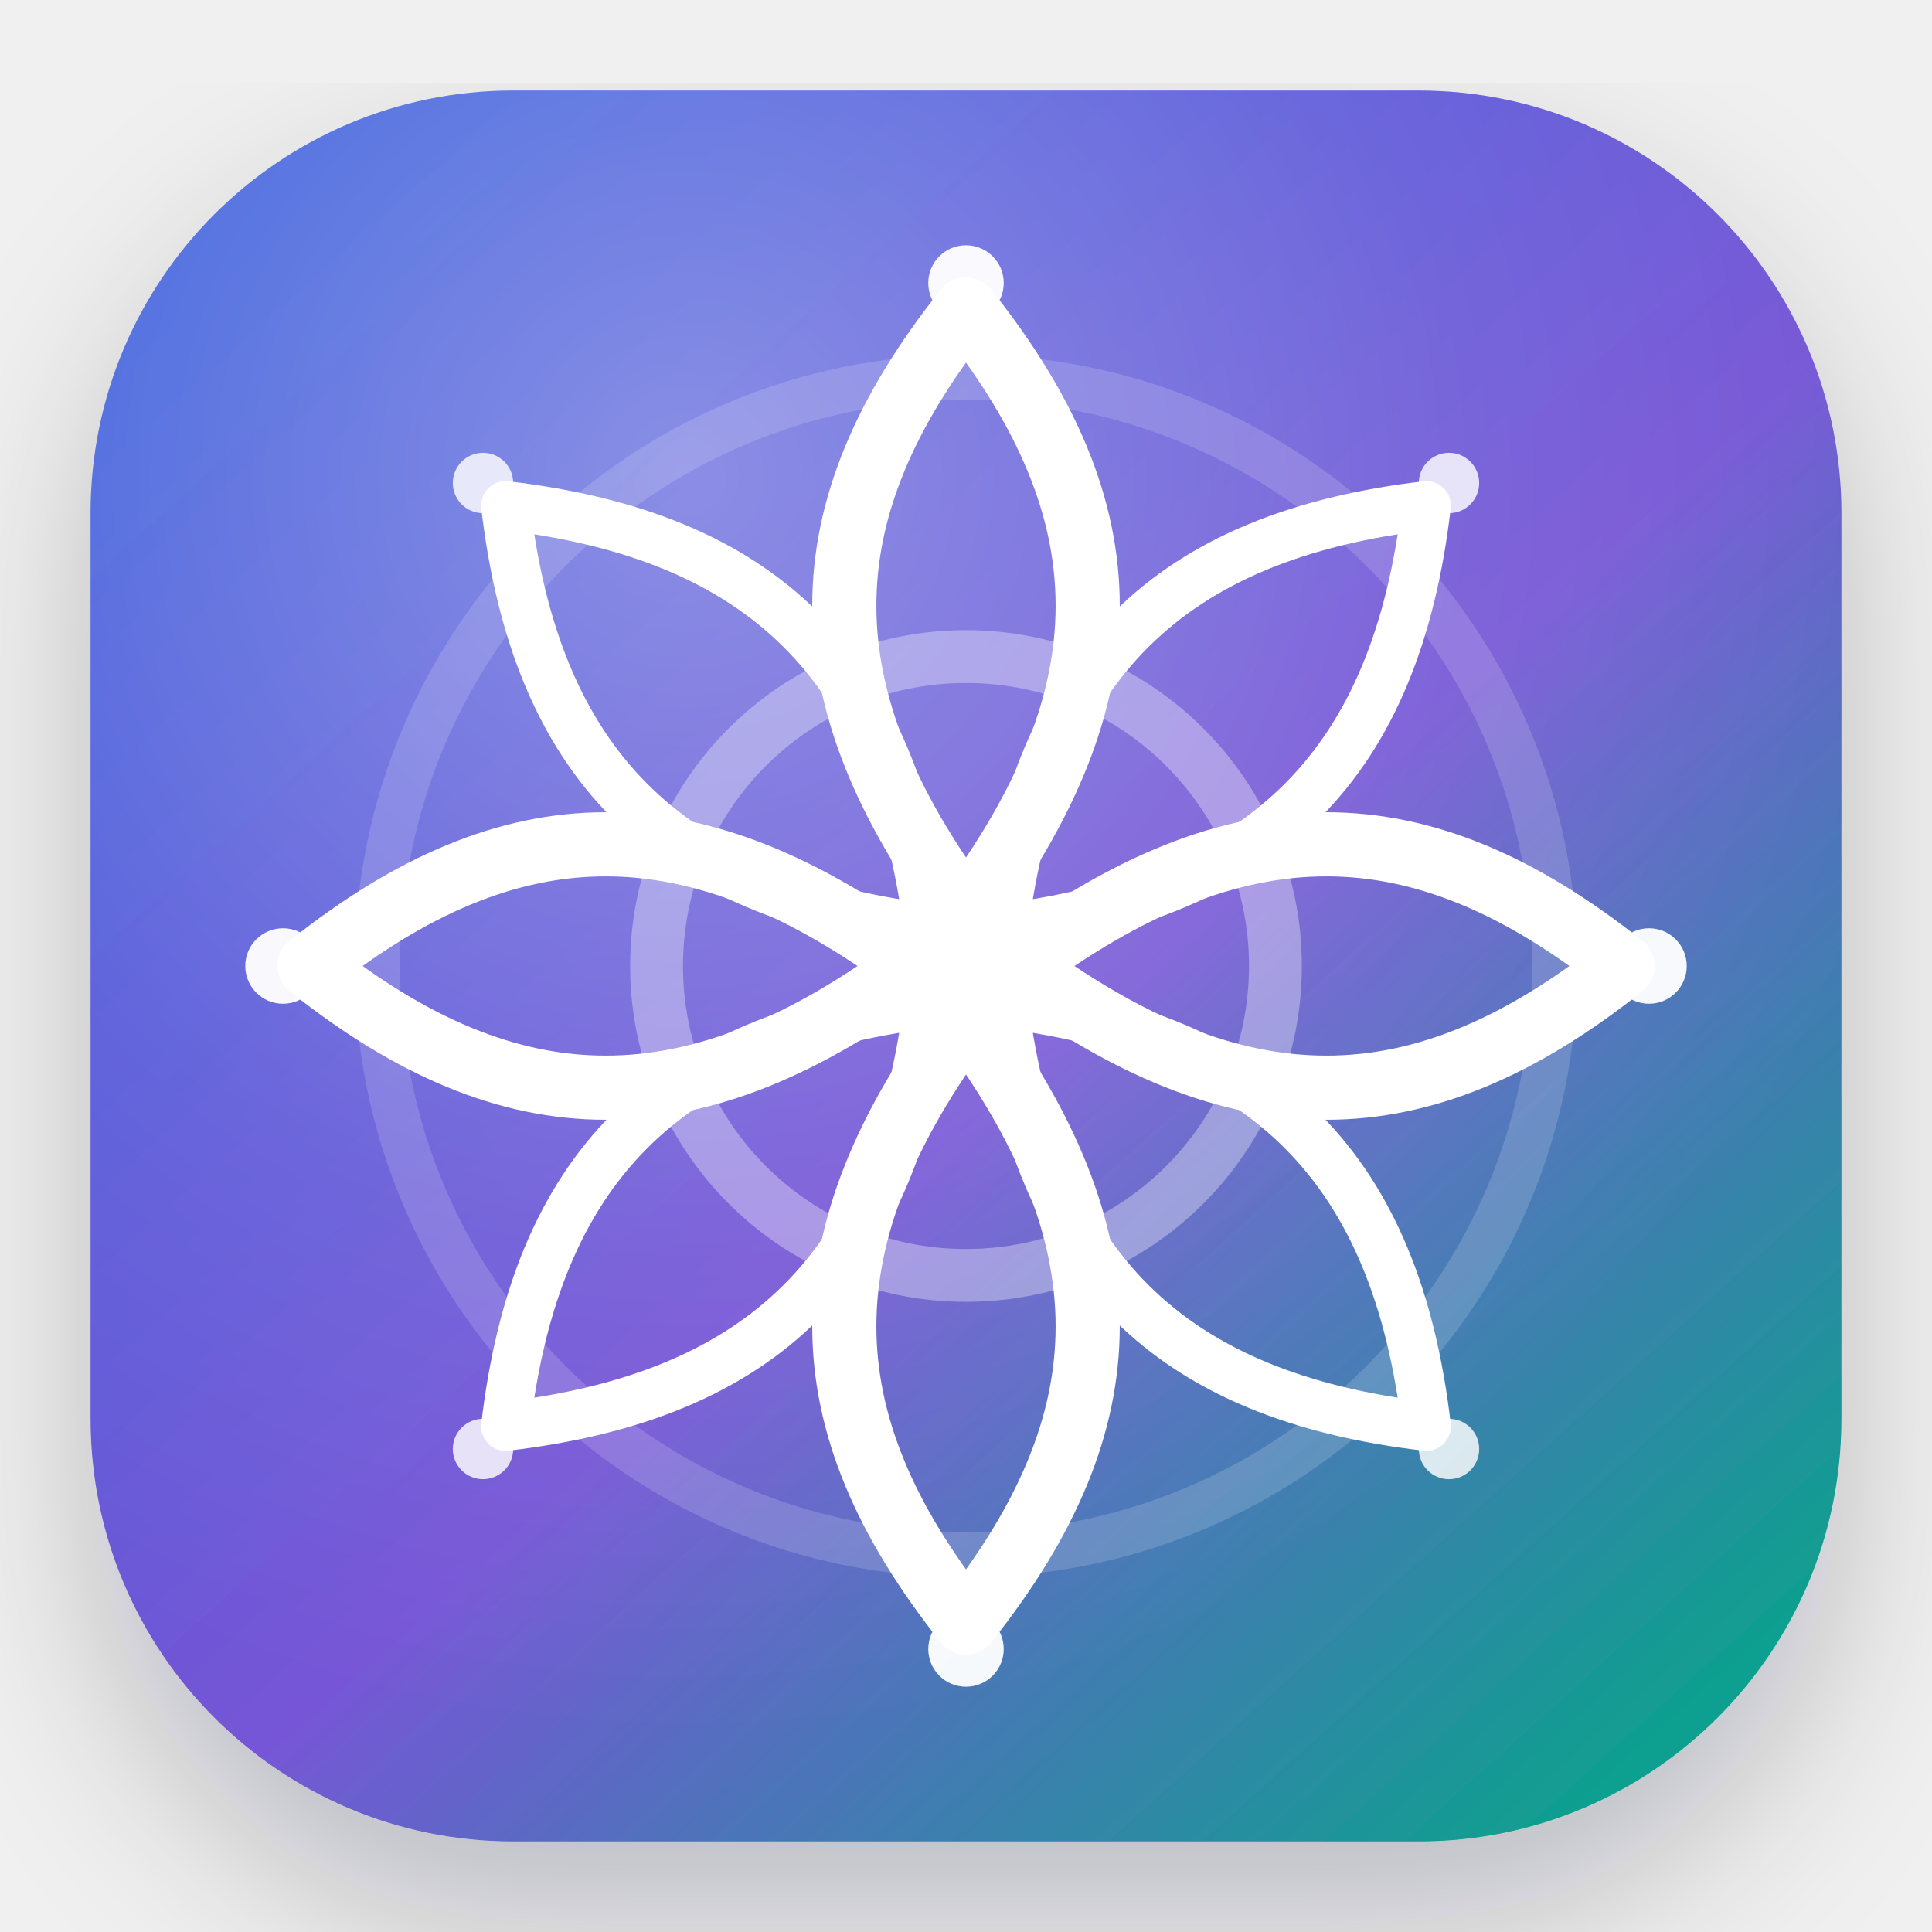
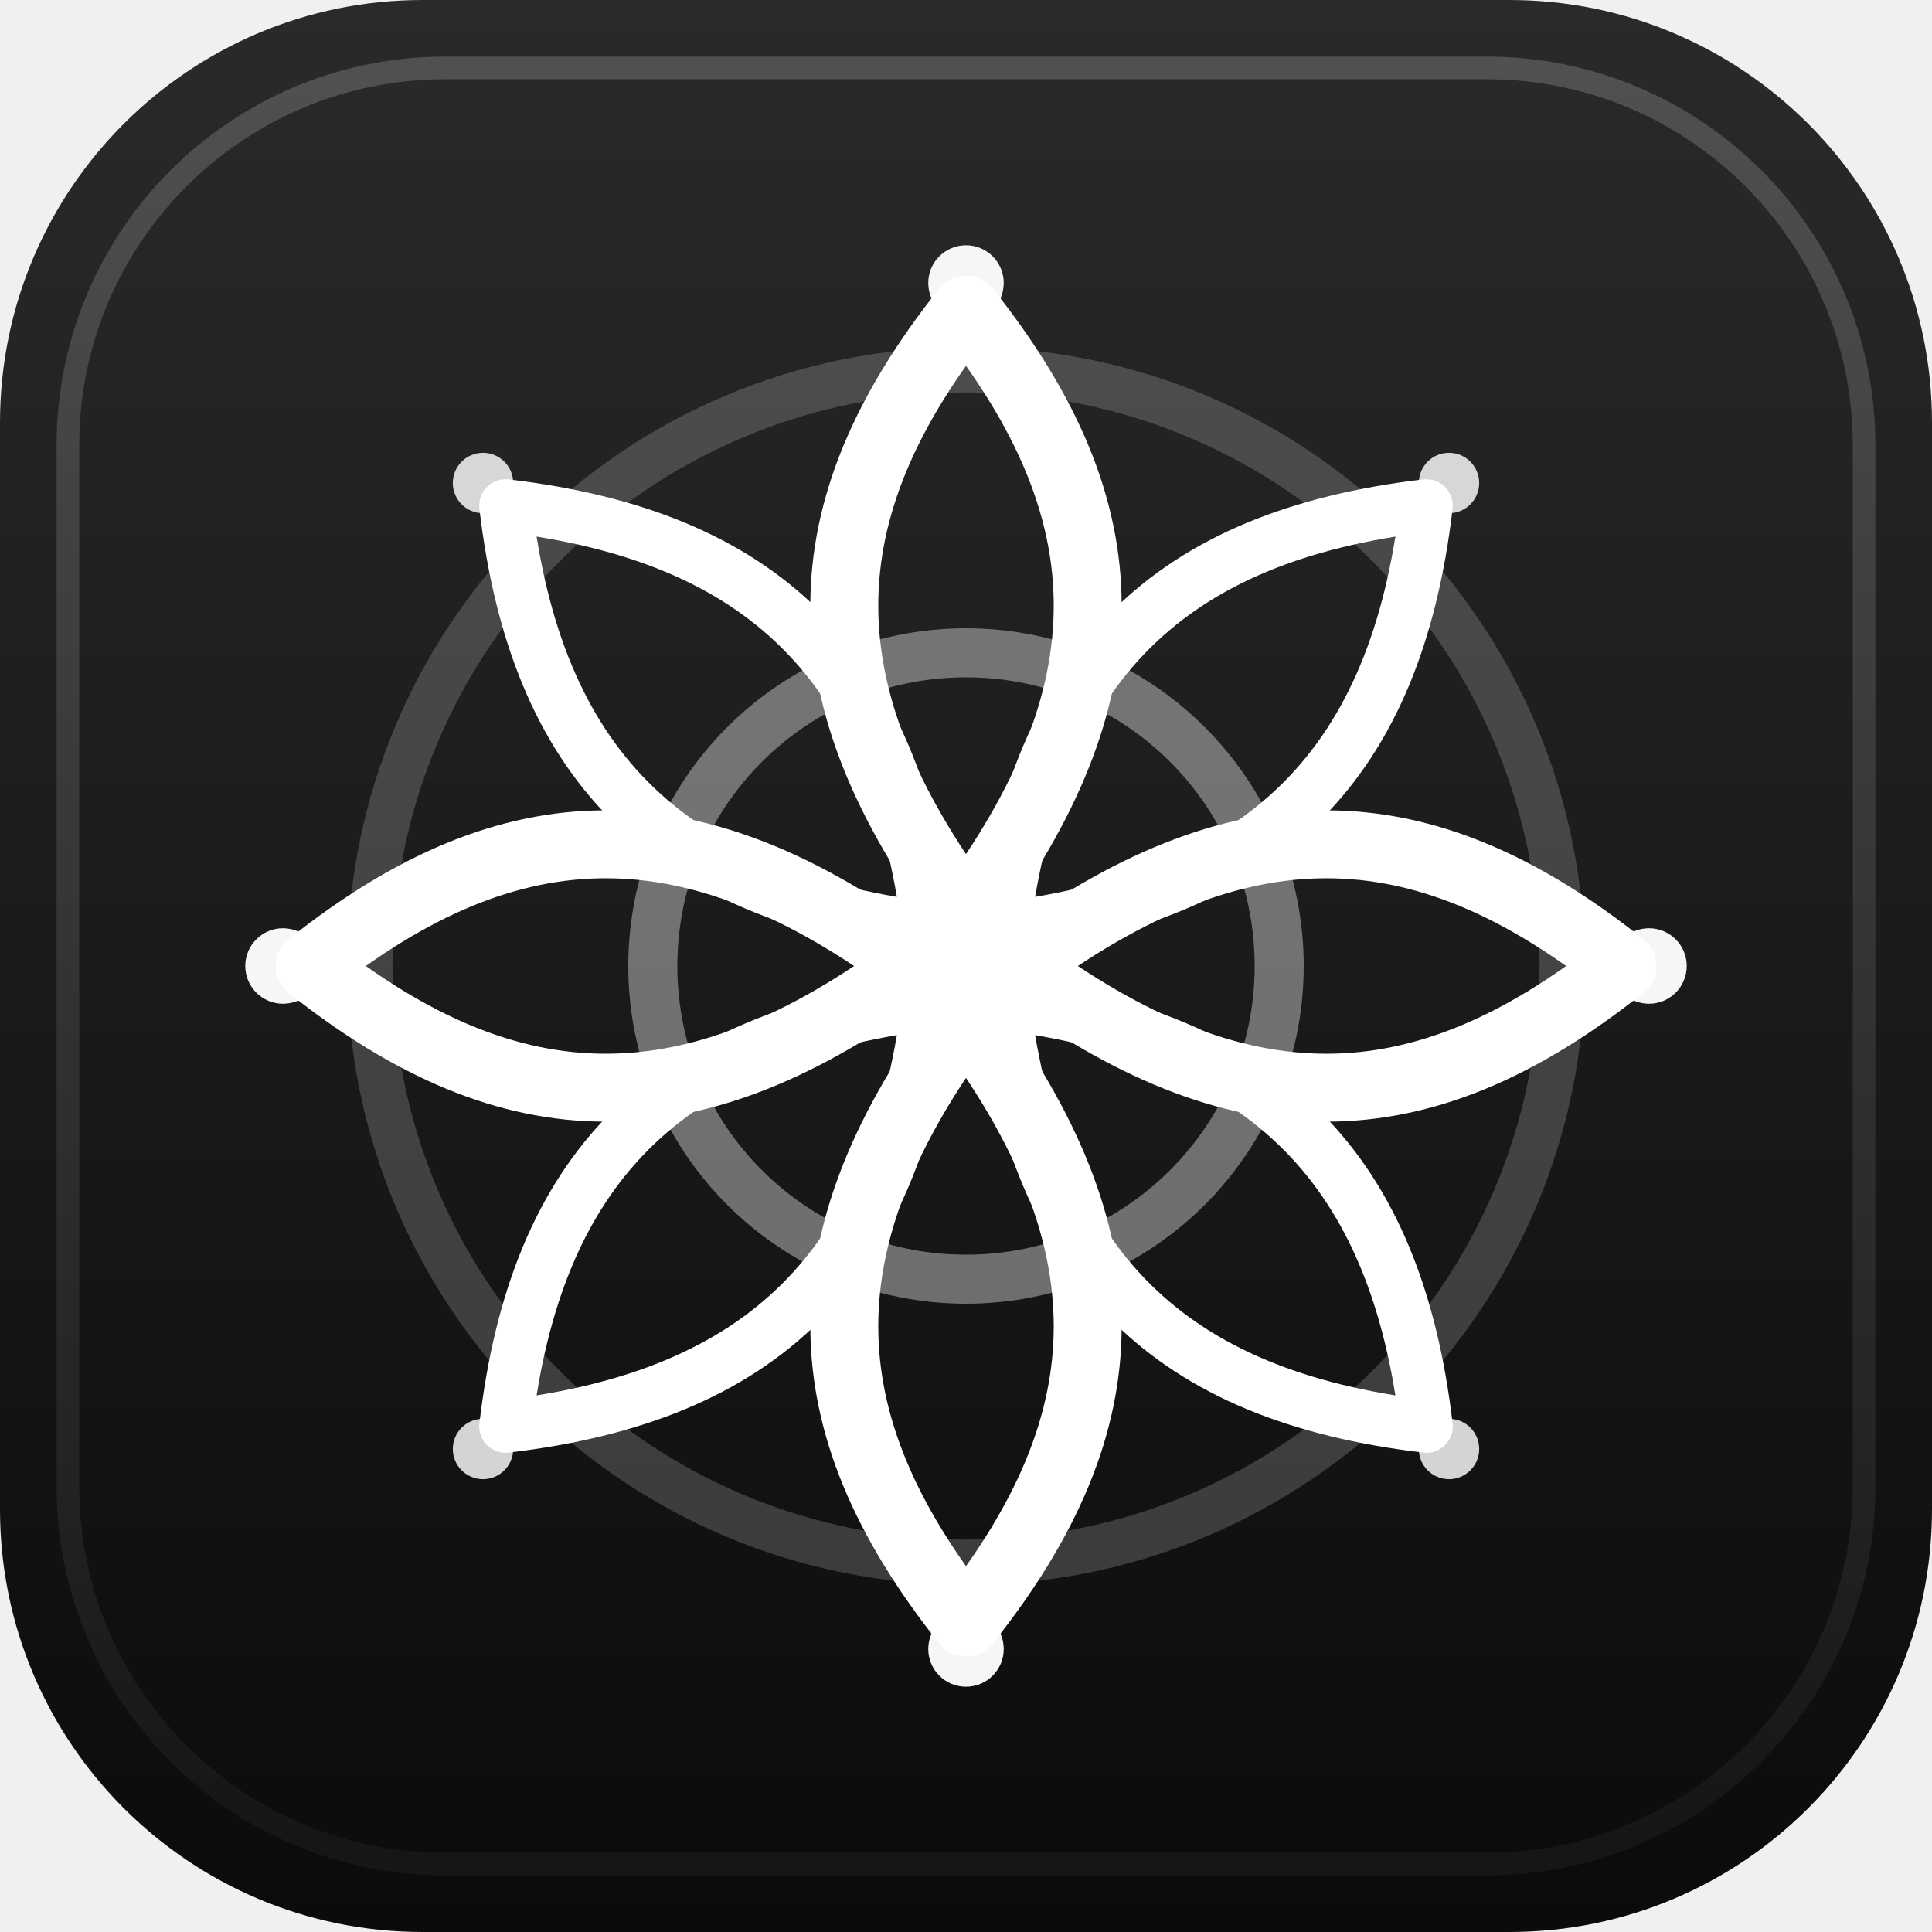
<svg xmlns="http://www.w3.org/2000/svg" viewBox="0 0 512 512" role="img" aria-label="MyLife Planner">
  <defs>
-     <linearGradient id="bg" x1="74" y1="58" x2="438" y2="462" gradientUnits="userSpaceOnUse">
-       <stop offset="0" stop-color="#3b5bdb" />
-       <stop offset=".55" stop-color="#7657d6" />
-       <stop offset="1" stop-color="#0f9f8f" />
+     <linearGradient id="bg" x1="256" y1="0" x2="256" y2="512" gradientUnits="userSpaceOnUse">
+       <stop offset="0" stop-color="#2a2a2d" />
+       <stop offset="1" stop-color="#0b0b0d" />
    </linearGradient>
-     <radialGradient id="shine" cx="34%" cy="22%" r="72%">
-       <stop offset="0" stop-color="#ffffff" stop-opacity=".32" />
-       <stop offset=".62" stop-color="#ffffff" stop-opacity=".08" />
-       <stop offset="1" stop-color="#ffffff" stop-opacity="0" />
-     </radialGradient>
-     <filter id="shadow" x="-12%" y="-12%" width="124%" height="124%">
-       <feDropShadow dx="0" dy="22" stdDeviation="24" flood-color="#101722" flood-opacity=".22" />
-     </filter>
+     <linearGradient id="edge" x1="256" y1="24" x2="256" y2="488" gradientUnits="userSpaceOnUse">
+       <stop offset="0" stop-color="#ffffff" stop-opacity=".18" />
+       <stop offset="1" stop-color="#ffffff" stop-opacity=".04" />
+     </linearGradient>
  </defs>
-   <rect x="24" y="24" width="464" height="464" rx="112" fill="url(#bg)" filter="url(#shadow)" />
-   <rect x="24" y="24" width="464" height="464" rx="112" fill="url(#shine)" />
-   <circle cx="256" cy="256" r="156" fill="none" stroke="#ffffff" stroke-width="12" opacity=".16" />
-   <circle cx="256" cy="256" r="82" fill="none" stroke="#ffffff" stroke-width="14" opacity=".34" />
+   <rect width="512" height="512" rx="112" fill="url(#bg)" />
+   <rect x="18" y="18" width="476" height="476" rx="100" fill="none" stroke="url(#edge)" stroke-width="6" />
+   <circle cx="256" cy="256" r="158" fill="none" stroke="#ffffff" stroke-width="12" opacity=".18" />
+   <circle cx="256" cy="256" r="83" fill="none" stroke="#ffffff" stroke-width="13" opacity=".38" />
  <g fill="none" stroke="#ffffff" stroke-linecap="round" stroke-linejoin="round">
-     <path stroke-width="17" d="M256 82c-43 54-43 102 0 160 43-58 43-106 0-160Z" />
-     <path stroke-width="17" d="M256 430c43-54 43-102 0-160-43 58-43 106 0 160Z" />
-     <path stroke-width="17" d="M82 256c54-43 102-43 160 0-58 43-106 43-160 0Z" />
-     <path stroke-width="17" d="M430 256c-54 43-102 43-160 0 58-43 106-43 160 0Z" />
-     <path stroke-width="13" d="M134 134c68 8 103 42 112 112-70-9-104-44-112-112Z" />
-     <path stroke-width="13" d="M378 134c-8 68-42 103-112 112 9-70 44-104 112-112Z" />
-     <path stroke-width="13" d="M134 378c8-68 42-103 112-112-9 70-44 104-112 112Z" />
-     <path stroke-width="13" d="M378 378c-68-8-103-42-112-112 70 9 104 44 112 112Z" />
+     <path stroke-width="18" d="M256 82c-43 54-43 102 0 160 43-58 43-106 0-160Z" />
+     <path stroke-width="18" d="M256 430c43-54 43-102 0-160-43 58-43 106 0 160Z" />
+     <path stroke-width="18" d="M82 256c54-43 102-43 160 0-58 43-106 43-160 0Z" />
+     <path stroke-width="18" d="M430 256c-54 43-102 43-160 0 58-43 106-43 160 0Z" />
+     <path stroke-width="14" d="M134 134c68 8 103 42 112 112-70-9-104-44-112-112Z" />
+     <path stroke-width="14" d="M378 134c-8 68-42 103-112 112 9-70 44-104 112-112Z" />
+     <path stroke-width="14" d="M134 378c8-68 42-103 112-112-9 70-44 104-112 112Z" />
+     <path stroke-width="14" d="M378 378c-68-8-103-42-112-112 70 9 104 44 112 112Z" />
  </g>
  <g fill="#ffffff">
    <circle cx="256" cy="256" r="23" />
-     <circle cx="256" cy="75" r="10" opacity=".95" />
-     <circle cx="256" cy="437" r="10" opacity=".95" />
-     <circle cx="75" cy="256" r="10" opacity=".95" />
-     <circle cx="437" cy="256" r="10" opacity=".95" />
+     <circle cx="256" cy="75" r="10" opacity=".96" />
+     <circle cx="256" cy="437" r="10" opacity=".96" />
+     <circle cx="75" cy="256" r="10" opacity=".96" />
+     <circle cx="437" cy="256" r="10" opacity=".96" />
    <circle cx="128" cy="128" r="8" opacity=".82" />
    <circle cx="384" cy="128" r="8" opacity=".82" />
    <circle cx="128" cy="384" r="8" opacity=".82" />
    <circle cx="384" cy="384" r="8" opacity=".82" />
  </g>
</svg>
